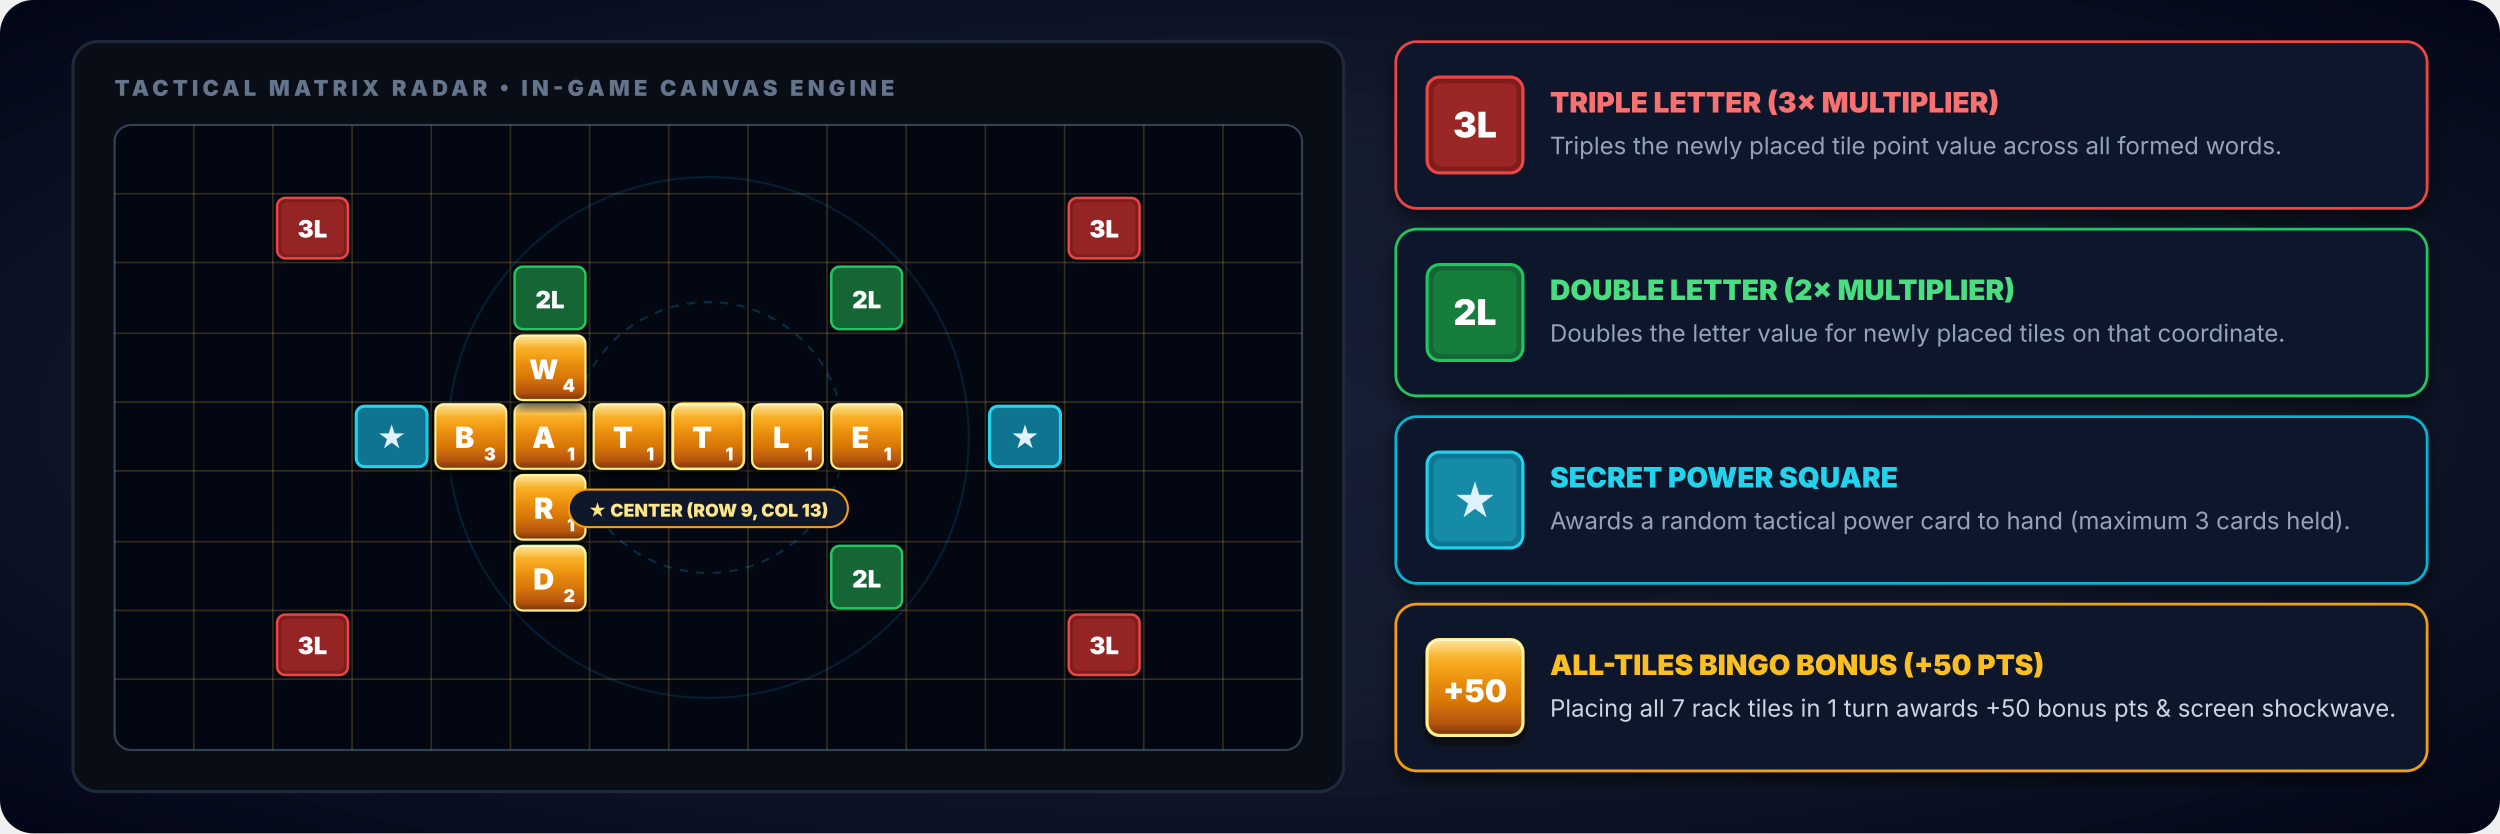
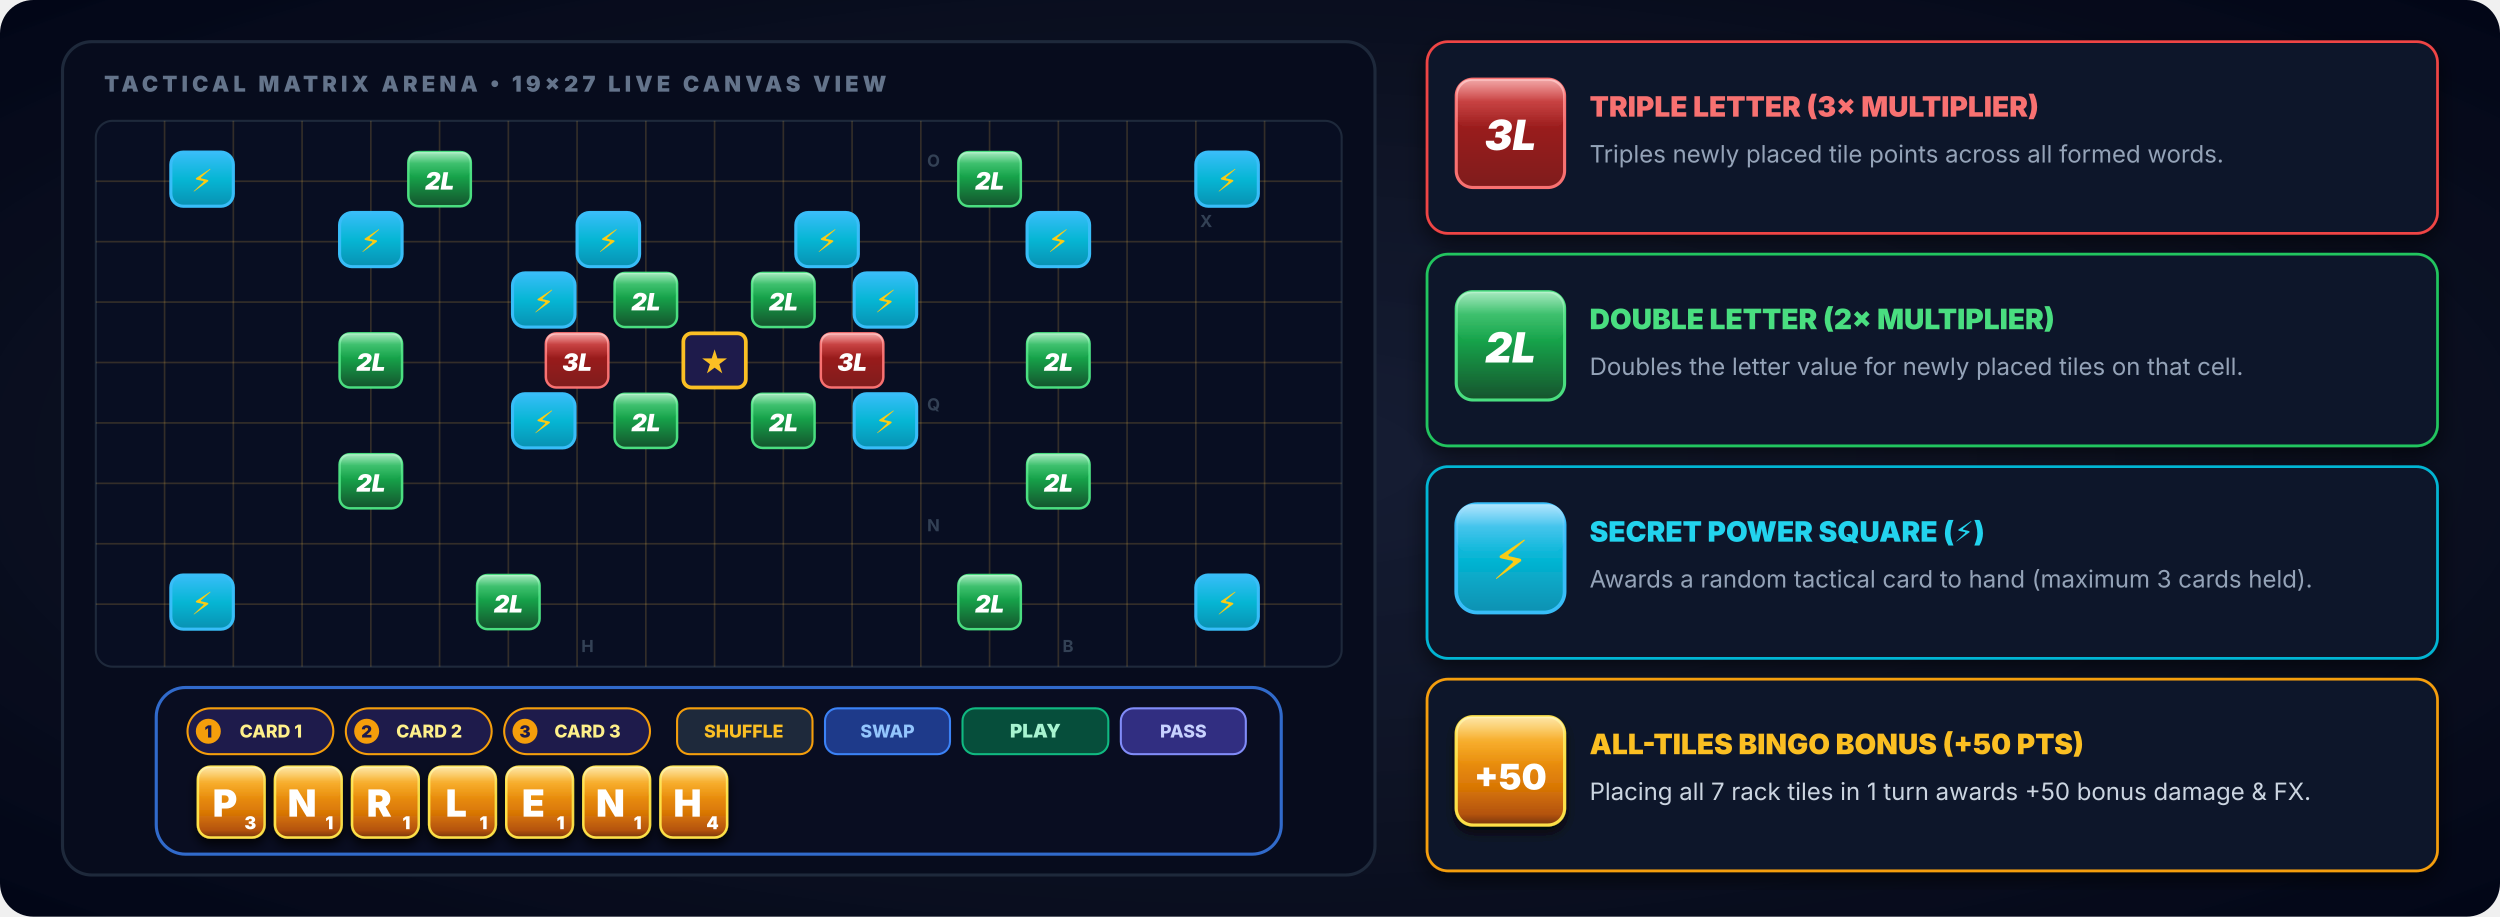
- <svg xmlns="http://www.w3.org/2000/svg" viewBox="0 0 1200 400" width="100%" height="100%">
+ <svg xmlns="http://www.w3.org/2000/svg" viewBox="0 0 1200 440" width="100%" height="100%">
  <defs>
-     <radialGradient id="radarBg" cx="50%" cy="50%" r="70%">
+     <radialGradient id="arenaBg" cx="50%" cy="50%" r="70%">
      <stop offset="0%" stop-color="#0b132b" stop-opacity="0.95" />
-       <stop offset="50%" stop-color="#0f172a" stop-opacity="0.98" />
+       <stop offset="60%" stop-color="#070c1d" stop-opacity="0.98" />
      <stop offset="100%" stop-color="#020617" stop-opacity="1" />
    </radialGradient>
-     <linearGradient id="woodTileFace" x1="0%" y1="0%" x2="0%" y2="100%">
+     <linearGradient id="cell3LGrad" x1="0%" y1="0%" x2="0%" y2="100%">
+       <stop offset="0%" stop-color="#dc2626" />
+       <stop offset="45%" stop-color="#991b1b" />
+       <stop offset="100%" stop-color="#7f1d1d" />
+     </linearGradient>
+     <linearGradient id="cell2LGrad" x1="0%" y1="0%" x2="0%" y2="100%">
+       <stop offset="0%" stop-color="#22c55e" />
+       <stop offset="45%" stop-color="#16a34a" />
+       <stop offset="100%" stop-color="#14532d" />
+     </linearGradient>
+     <linearGradient id="cellPowerGrad" x1="0%" y1="0%" x2="0%" y2="100%">
+       <stop offset="0%" stop-color="#38bdf8" />
+       <stop offset="50%" stop-color="#06b6d4" />
+       <stop offset="100%" stop-color="#0891b2" />
+     </linearGradient>
+     <linearGradient id="woodTileGrad" x1="0%" y1="0%" x2="0%" y2="100%">
      <stop offset="0%" stop-color="#fbbf24" />
-       <stop offset="28%" stop-color="#f59e0b" />
+       <stop offset="25%" stop-color="#f59e0b" />
      <stop offset="65%" stop-color="#d97706" />
-       <stop offset="88%" stop-color="#b45309" />
+       <stop offset="90%" stop-color="#b45309" />
      <stop offset="100%" stop-color="#78350f" />
    </linearGradient>
-     <linearGradient id="tileGloss" x1="0%" y1="0%" x2="0%" y2="100%">
-       <stop offset="0%" stop-color="#ffffff" stop-opacity="0.55" />
-       <stop offset="40%" stop-color="#ffffff" stop-opacity="0.1" />
+     <linearGradient id="glossReflection" x1="0%" y1="0%" x2="0%" y2="100%">
+       <stop offset="0%" stop-color="#ffffff" stop-opacity="0.6" />
+       <stop offset="45%" stop-color="#ffffff" stop-opacity="0.15" />
      <stop offset="100%" stop-color="#ffffff" stop-opacity="0" />
    </linearGradient>
+     <filter id="cyanNeonGlow" x="-30%" y="-30%" width="160%" height="160%">
+       <feGaussianBlur stdDeviation="5" result="blur" />
+       <feMerge>
+         <feMergeNode in="blur" />
+         <feMergeNode in="SourceGraphic" />
+       </feMerge>
+     </filter>
+     <filter id="starAmberGlow" x="-30%" y="-30%" width="160%" height="160%">
+       <feGaussianBlur stdDeviation="4" result="blur" />
+       <feMerge>
+         <feMergeNode in="blur" />
+         <feMergeNode in="SourceGraphic" />
+       </feMerge>
+     </filter>
    <filter id="tileShadow" x="-20%" y="-20%" width="140%" height="140%">
-       <feDropShadow dx="0" dy="3" stdDeviation="2.5" flood-color="#000000" flood-opacity="0.75" />
+       <feDropShadow dx="0" dy="3" stdDeviation="2.5" flood-color="#000000" flood-opacity="0.8" />
    </filter>
    <filter id="cardShadow" x="-10%" y="-10%" width="120%" height="120%">
      <feDropShadow dx="0" dy="4" stdDeviation="5" flood-color="#000000" flood-opacity="0.6" />
    </filter>
    <style>
-       @keyframes starPulse {
-         0%, 100% { stroke-opacity: 0.4; stroke-width: 1.5; filter: drop-shadow(0 0 4px #fbbf24); }
-         50% { stroke-opacity: 1.0; stroke-width: 2.5; filter: drop-shadow(0 0 10px #f59e0b); }
+       @keyframes powerCellPulse {
+         0%, 100% { opacity: 0.85; filter: drop-shadow(0 0 4px #22d3ee); }
+         50% { opacity: 1.0; filter: drop-shadow(0 0 12px #38bdf8); }
      }
-       @keyframes powerPulse {
-         0%, 100% { stroke-opacity: 0.5; filter: drop-shadow(0 0 3px #22d3ee); }
-         50% { stroke-opacity: 1.0; filter: drop-shadow(0 0 8px #06b6d4); }
+       @keyframes starPulseGlow {
+         0%, 100% { filter: drop-shadow(0 0 3px #fbbf24); }
+         50% { filter: drop-shadow(0 0 9px #f59e0b); }
      }
-       .anim-star-center { animation: starPulse 3.5s ease-in-out infinite; }
-       .anim-power-cell { animation: powerPulse 3s ease-in-out infinite; }
+       .anim-power-glow { animation: powerCellPulse 3.2s ease-in-out infinite; }
+       .anim-center-star { animation: starPulseGlow 3.5s ease-in-out infinite; }
    </style>
  </defs>
-   <rect width="1200" height="400" fill="url(#radarBg)" rx="16" />
-   <g transform="translate(35, 20)">
-     <rect width="610" height="360" rx="12" fill="#090d16" stroke="#1e293b" stroke-width="1.5" />
-     <text x="20" y="26" fill="#64748b" font-family="'Inter', sans-serif" font-size="10.5" font-weight="900" letter-spacing="2">
-       TACTICAL MATRIX RADAR • IN-GAME CANVAS ENGINE
+   <rect width="1200" height="440" fill="url(#arenaBg)" rx="16" />
+   <g transform="translate(30, 20)">
+     <rect width="630" height="400" rx="14" fill="#070c1d" stroke="#1e293b" stroke-width="1.5" />
+     <text x="20" y="24" fill="#64748b" font-family="'Inter', sans-serif" font-size="10.5" font-weight="900" letter-spacing="2">
+       TACTICAL MATRIX ARENA • 19×27 LIVE CANVAS VIEW
    </text>
-     <rect x="20" y="40" width="570" height="300" rx="8" fill="#030712" stroke="#334155" stroke-width="1" />
-     <g stroke="rgba(245, 190, 72, 0.20)" stroke-width="0.8">
-       <line x1="20" y1="73" x2="590" y2="73" />
-       <line x1="20" y1="106" x2="590" y2="106" />
-       <line x1="20" y1="140" x2="590" y2="140" />
-       <line x1="20" y1="173" x2="590" y2="173" />
-       <line x1="20" y1="206" x2="590" y2="206" />
-       <line x1="20" y1="240" x2="590" y2="240" />
-       <line x1="20" y1="273" x2="590" y2="273" />
-       <line x1="20" y1="306" x2="590" y2="306" />
-       <line x1="58" y1="40" x2="58" y2="340" />
-       <line x1="96" y1="40" x2="96" y2="340" />
-       <line x1="134" y1="40" x2="134" y2="340" />
-       <line x1="172" y1="40" x2="172" y2="340" />
-       <line x1="210" y1="40" x2="210" y2="340" />
-       <line x1="248" y1="40" x2="248" y2="340" />
-       <line x1="286" y1="40" x2="286" y2="340" />
-       <line x1="324" y1="40" x2="324" y2="340" />
-       <line x1="362" y1="40" x2="362" y2="340" />
-       <line x1="400" y1="40" x2="400" y2="340" />
-       <line x1="438" y1="40" x2="438" y2="340" />
-       <line x1="476" y1="40" x2="476" y2="340" />
-       <line x1="514" y1="40" x2="514" y2="340" />
-       <line x1="552" y1="40" x2="552" y2="340" />
-     </g>
-     <circle cx="305" cy="190" r="65" fill="none" stroke="#0ea5e9" stroke-width="1" stroke-opacity="0.25" stroke-dasharray="4 4" />
-     <circle cx="305" cy="190" r="125" fill="none" stroke="#0ea5e9" stroke-width="1" stroke-opacity="0.15" />
+     <rect x="16" y="38" width="598" height="262" rx="8" fill="#080e22" stroke="#1e293b" stroke-width="1" />
+     <g stroke="rgba(245, 190, 72, 0.18)" stroke-width="0.8">
+       <line x1="16" y1="67" x2="614" y2="67" />
+       <line x1="16" y1="96" x2="614" y2="96" />
+       <line x1="16" y1="125" x2="614" y2="125" />
+       <line x1="16" y1="154" x2="614" y2="154" />
+       <line x1="16" y1="183" x2="614" y2="183" />
+       <line x1="16" y1="212" x2="614" y2="212" />
+       <line x1="16" y1="241" x2="614" y2="241" />
+       <line x1="16" y1="270" x2="614" y2="270" />
+       <line x1="49" y1="38" x2="49" y2="300" />
+       <line x1="82" y1="38" x2="82" y2="300" />
+       <line x1="115" y1="38" x2="115" y2="300" />
+       <line x1="148" y1="38" x2="148" y2="300" />
+       <line x1="181" y1="38" x2="181" y2="300" />
+       <line x1="214" y1="38" x2="214" y2="300" />
+       <line x1="247" y1="38" x2="247" y2="300" />
+       <line x1="280" y1="38" x2="280" y2="300" />
+       <line x1="313" y1="38" x2="313" y2="300" />
+       <line x1="346" y1="38" x2="346" y2="300" />
+       <line x1="379" y1="38" x2="379" y2="300" />
+       <line x1="412" y1="38" x2="412" y2="300" />
+       <line x1="445" y1="38" x2="445" y2="300" />
+       <line x1="478" y1="38" x2="478" y2="300" />
+       <line x1="511" y1="38" x2="511" y2="300" />
+       <line x1="544" y1="38" x2="544" y2="300" />
+       <line x1="577" y1="38" x2="577" y2="300" />
+     </g>
+     <g fill="#334155" font-family="'Inter', monospace" font-size="8" font-weight="700">
+       <text x="184" y="60">R</text>
+       <text x="415" y="60">O</text>
+       <text x="546" y="89">X</text>
+       <text x="480" y="148">C</text>
+       <text x="415" y="177">Q</text>
+       <text x="415" y="235">N</text>
+       <text x="216" y="264">M</text>
+       <text x="249" y="293">H</text>
+       <text x="480" y="293">B</text>
+     </g>
+     <g transform="translate(298, 140)" class="anim-center-star">
+       <rect width="30" height="26" rx="4" fill="#1e1b4b" stroke="#fbbf24" stroke-width="1.8" />
+       <text x="15" y="19" fill="#fbbf24" font-size="16" text-anchor="middle">★</text>
+     </g>
    <g>
-       <rect x="98" y="75" width="34" height="29" rx="4" fill="#7f1d1d" stroke="#ef4444" stroke-width="1.2" />
-       <rect x="100" y="77" width="30" height="25" rx="3" fill="#ef4444" fill-opacity="0.2" />
-       <text x="115" y="94" fill="#ffffff" font-family="'Inter', sans-serif" font-size="11.5" font-weight="900" text-anchor="middle">3L</text>
-       <rect x="478" y="75" width="34" height="29" rx="4" fill="#7f1d1d" stroke="#ef4444" stroke-width="1.2" />
-       <rect x="480" y="77" width="30" height="25" rx="3" fill="#ef4444" fill-opacity="0.2" />
-       <text x="495" y="94" fill="#ffffff" font-family="'Inter', sans-serif" font-size="11.5" font-weight="900" text-anchor="middle">3L</text>
-       <rect x="98" y="275" width="34" height="29" rx="4" fill="#7f1d1d" stroke="#ef4444" stroke-width="1.2" />
-       <rect x="100" y="277" width="30" height="25" rx="3" fill="#ef4444" fill-opacity="0.2" />
-       <text x="115" y="294" fill="#ffffff" font-family="'Inter', sans-serif" font-size="11.5" font-weight="900" text-anchor="middle">3L</text>
-       <rect x="478" y="275" width="34" height="29" rx="4" fill="#7f1d1d" stroke="#ef4444" stroke-width="1.2" />
-       <rect x="480" y="277" width="30" height="25" rx="3" fill="#ef4444" fill-opacity="0.2" />
-       <text x="495" y="294" fill="#ffffff" font-family="'Inter', sans-serif" font-size="11.5" font-weight="900" text-anchor="middle">3L</text>
+       <g transform="translate(232, 140)">
+         <rect width="30" height="26" rx="5" fill="url(#cell3LGrad)" stroke="#f87171" stroke-width="1.2" />
+         <rect width="30" height="12" rx="4" fill="url(#glossReflection)" />
+         <text x="15" y="18" fill="#ffffff" font-family="'Inter', sans-serif" font-size="11.5" font-weight="900" font-style="italic" text-anchor="middle">3L</text>
+       </g>
+       <g transform="translate(364, 140)">
+         <rect width="30" height="26" rx="5" fill="url(#cell3LGrad)" stroke="#f87171" stroke-width="1.2" />
+         <rect width="30" height="12" rx="4" fill="url(#glossReflection)" />
+         <text x="15" y="18" fill="#ffffff" font-family="'Inter', sans-serif" font-size="11.5" font-weight="900" font-style="italic" text-anchor="middle">3L</text>
+       </g>
    </g>
    <g>
-       <rect x="212" y="108" width="34" height="30" rx="4" fill="#166534" stroke="#22c55e" stroke-width="1.2" />
-       <text x="229" y="128" fill="#ffffff" font-family="'Inter', sans-serif" font-size="11.5" font-weight="900" text-anchor="middle">2L</text>
-       <rect x="364" y="108" width="34" height="30" rx="4" fill="#166534" stroke="#22c55e" stroke-width="1.2" />
-       <text x="381" y="128" fill="#ffffff" font-family="'Inter', sans-serif" font-size="11.5" font-weight="900" text-anchor="middle">2L</text>
-       <rect x="212" y="242" width="34" height="30" rx="4" fill="#166534" stroke="#22c55e" stroke-width="1.2" />
-       <text x="229" y="262" fill="#ffffff" font-family="'Inter', sans-serif" font-size="11.5" font-weight="900" text-anchor="middle">2L</text>
-       <rect x="364" y="242" width="34" height="30" rx="4" fill="#166534" stroke="#22c55e" stroke-width="1.2" />
-       <text x="381" y="262" fill="#ffffff" font-family="'Inter', sans-serif" font-size="11.5" font-weight="900" text-anchor="middle">2L</text>
-     </g>
-     <g class="anim-power-cell">
-       <rect x="136" y="175" width="34" height="29" rx="4" fill="#0e7490" stroke="#22d3ee" stroke-width="1.5" />
-       <text x="153" y="195" fill="#e0f2fe" font-size="16" text-anchor="middle">★</text>
-       <rect x="440" y="175" width="34" height="29" rx="4" fill="#0e7490" stroke="#22d3ee" stroke-width="1.5" />
-       <text x="457" y="195" fill="#e0f2fe" font-size="16" text-anchor="middle">★</text>
-     </g>
-     <g class="anim-star-center">
-       <rect x="288" y="174" width="34" height="31" rx="5" fill="#1e1b4b" stroke="#fbbf24" stroke-width="1.8" />
-       <text x="305" y="196" fill="#fbbf24" font-size="18" text-anchor="middle">★</text>
-     </g>
-     <g transform="translate(174, 174)" filter="url(#tileShadow)">
-       <rect width="34" height="31" rx="4" fill="url(#woodTileFace)" stroke="#fef08a" stroke-width="1" />
-       <rect width="34" height="15" rx="4" fill="url(#tileGloss)" />
-       <text x="14" y="21" fill="#ffffff" font-family="'Inter', sans-serif" font-size="14" font-weight="900" text-anchor="middle">B</text>
-       <text x="29" y="27" fill="#ffffff" font-family="'Inter', sans-serif" font-size="8.5" font-weight="900" text-anchor="end">3</text>
-     </g>
-     <g transform="translate(212, 174)" filter="url(#tileShadow)">
-       <rect width="34" height="31" rx="4" fill="url(#woodTileFace)" stroke="#fef08a" stroke-width="1" />
-       <rect width="34" height="15" rx="4" fill="url(#tileGloss)" />
-       <text x="14" y="21" fill="#ffffff" font-family="'Inter', sans-serif" font-size="14" font-weight="900" text-anchor="middle">A</text>
-       <text x="29" y="27" fill="#ffffff" font-family="'Inter', sans-serif" font-size="8.5" font-weight="900" text-anchor="end">1</text>
-     </g>
-     <g transform="translate(250, 174)" filter="url(#tileShadow)">
-       <rect width="34" height="31" rx="4" fill="url(#woodTileFace)" stroke="#fef08a" stroke-width="1" />
-       <rect width="34" height="15" rx="4" fill="url(#tileGloss)" />
-       <text x="14" y="21" fill="#ffffff" font-family="'Inter', sans-serif" font-size="14" font-weight="900" text-anchor="middle">T</text>
-       <text x="29" y="27" fill="#ffffff" font-family="'Inter', sans-serif" font-size="8.5" font-weight="900" text-anchor="end">1</text>
-     </g>
-     <g transform="translate(288, 174)" filter="url(#tileShadow)">
-       <rect width="34" height="31" rx="4" fill="url(#woodTileFace)" stroke="#fef08a" stroke-width="1.2" />
-       <rect width="34" height="15" rx="4" fill="url(#tileGloss)" />
-       <text x="14" y="21" fill="#ffffff" font-family="'Inter', sans-serif" font-size="14" font-weight="900" text-anchor="middle">T</text>
-       <text x="29" y="27" fill="#ffffff" font-family="'Inter', sans-serif" font-size="8.5" font-weight="900" text-anchor="end">1</text>
-     </g>
-     <g transform="translate(326, 174)" filter="url(#tileShadow)">
-       <rect width="34" height="31" rx="4" fill="url(#woodTileFace)" stroke="#fef08a" stroke-width="1" />
-       <rect width="34" height="15" rx="4" fill="url(#tileGloss)" />
-       <text x="14" y="21" fill="#ffffff" font-family="'Inter', sans-serif" font-size="14" font-weight="900" text-anchor="middle">L</text>
-       <text x="29" y="27" fill="#ffffff" font-family="'Inter', sans-serif" font-size="8.5" font-weight="900" text-anchor="end">1</text>
-     </g>
-     <g transform="translate(364, 174)" filter="url(#tileShadow)">
-       <rect width="34" height="31" rx="4" fill="url(#woodTileFace)" stroke="#fef08a" stroke-width="1" />
-       <rect width="34" height="15" rx="4" fill="url(#tileGloss)" />
-       <text x="14" y="21" fill="#ffffff" font-family="'Inter', sans-serif" font-size="14" font-weight="900" text-anchor="middle">E</text>
-       <text x="29" y="27" fill="#ffffff" font-family="'Inter', sans-serif" font-size="8.5" font-weight="900" text-anchor="end">1</text>
-     </g>
-     <g transform="translate(212, 141)" filter="url(#tileShadow)">
-       <rect width="34" height="31" rx="4" fill="url(#woodTileFace)" stroke="#fef08a" stroke-width="1" />
-       <rect width="34" height="15" rx="4" fill="url(#tileGloss)" />
-       <text x="14" y="21" fill="#ffffff" font-family="'Inter', sans-serif" font-size="13" font-weight="900" text-anchor="middle">W</text>
-       <text x="29" y="27" fill="#ffffff" font-family="'Inter', sans-serif" font-size="8.5" font-weight="900" text-anchor="end">4</text>
-     </g>
-     <g transform="translate(212, 208)" filter="url(#tileShadow)">
-       <rect width="34" height="31" rx="4" fill="url(#woodTileFace)" stroke="#fef08a" stroke-width="1" />
-       <rect width="34" height="15" rx="4" fill="url(#tileGloss)" />
-       <text x="14" y="21" fill="#ffffff" font-family="'Inter', sans-serif" font-size="14" font-weight="900" text-anchor="middle">R</text>
-       <text x="29" y="27" fill="#ffffff" font-family="'Inter', sans-serif" font-size="8.5" font-weight="900" text-anchor="end">1</text>
-     </g>
-     <g transform="translate(212, 242)" filter="url(#tileShadow)">
-       <rect width="34" height="31" rx="4" fill="url(#woodTileFace)" stroke="#fef08a" stroke-width="1" />
-       <rect width="34" height="15" rx="4" fill="url(#tileGloss)" />
-       <text x="14" y="21" fill="#ffffff" font-family="'Inter', sans-serif" font-size="14" font-weight="900" text-anchor="middle">D</text>
-       <text x="29" y="27" fill="#ffffff" font-family="'Inter', sans-serif" font-size="8.5" font-weight="900" text-anchor="end">2</text>
-     </g>
-     <rect x="238" y="215" width="134" height="18" rx="9" fill="#0f172a" stroke="#f59e0b" stroke-width="1" />
-     <text x="305" y="228" fill="#fde68a" font-family="'Inter', sans-serif" font-size="8.5" font-weight="900" text-anchor="middle">
-       ★ CENTER (ROW 9, COL 13)
-     </text>
+       <g transform="translate(265, 111)">
+         <rect width="30" height="26" rx="5" fill="url(#cell2LGrad)" stroke="#4ade80" stroke-width="1.2" />
+         <rect width="30" height="12" rx="4" fill="url(#glossReflection)" />
+         <text x="15" y="18" fill="#ffffff" font-family="'Inter', sans-serif" font-size="11.5" font-weight="900" font-style="italic" text-anchor="middle">2L</text>
+       </g>
+       <g transform="translate(331, 111)">
+         <rect width="30" height="26" rx="5" fill="url(#cell2LGrad)" stroke="#4ade80" stroke-width="1.2" />
+         <rect width="30" height="12" rx="4" fill="url(#glossReflection)" />
+         <text x="15" y="18" fill="#ffffff" font-family="'Inter', sans-serif" font-size="11.5" font-weight="900" font-style="italic" text-anchor="middle">2L</text>
+       </g>
+       <g transform="translate(265, 169)">
+         <rect width="30" height="26" rx="5" fill="url(#cell2LGrad)" stroke="#4ade80" stroke-width="1.2" />
+         <rect width="30" height="12" rx="4" fill="url(#glossReflection)" />
+         <text x="15" y="18" fill="#ffffff" font-family="'Inter', sans-serif" font-size="11.5" font-weight="900" font-style="italic" text-anchor="middle">2L</text>
+       </g>
+       <g transform="translate(331, 169)">
+         <rect width="30" height="26" rx="5" fill="url(#cell2LGrad)" stroke="#4ade80" stroke-width="1.2" />
+         <rect width="30" height="12" rx="4" fill="url(#glossReflection)" />
+         <text x="15" y="18" fill="#ffffff" font-family="'Inter', sans-serif" font-size="11.5" font-weight="900" font-style="italic" text-anchor="middle">2L</text>
+       </g>
+       <g transform="translate(166, 53)">
+         <rect width="30" height="26" rx="5" fill="url(#cell2LGrad)" stroke="#4ade80" stroke-width="1.2" />
+         <rect width="30" height="12" rx="4" fill="url(#glossReflection)" />
+         <text x="15" y="18" fill="#ffffff" font-family="'Inter', sans-serif" font-size="11.5" font-weight="900" font-style="italic" text-anchor="middle">2L</text>
+       </g>
+       <g transform="translate(430, 53)">
+         <rect width="30" height="26" rx="5" fill="url(#cell2LGrad)" stroke="#4ade80" stroke-width="1.2" />
+         <rect width="30" height="12" rx="4" fill="url(#glossReflection)" />
+         <text x="15" y="18" fill="#ffffff" font-family="'Inter', sans-serif" font-size="11.5" font-weight="900" font-style="italic" text-anchor="middle">2L</text>
+       </g>
+       <g transform="translate(133, 140)">
+         <rect width="30" height="26" rx="5" fill="url(#cell2LGrad)" stroke="#4ade80" stroke-width="1.2" />
+         <rect width="30" height="12" rx="4" fill="url(#glossReflection)" />
+         <text x="15" y="18" fill="#ffffff" font-family="'Inter', sans-serif" font-size="11.5" font-weight="900" font-style="italic" text-anchor="middle">2L</text>
+       </g>
+       <g transform="translate(463, 140)">
+         <rect width="30" height="26" rx="5" fill="url(#cell2LGrad)" stroke="#4ade80" stroke-width="1.2" />
+         <rect width="30" height="12" rx="4" fill="url(#glossReflection)" />
+         <text x="15" y="18" fill="#ffffff" font-family="'Inter', sans-serif" font-size="11.5" font-weight="900" font-style="italic" text-anchor="middle">2L</text>
+       </g>
+       <g transform="translate(133, 198)">
+         <rect width="30" height="26" rx="5" fill="url(#cell2LGrad)" stroke="#4ade80" stroke-width="1.2" />
+         <rect width="30" height="12" rx="4" fill="url(#glossReflection)" />
+         <text x="15" y="18" fill="#ffffff" font-family="'Inter', sans-serif" font-size="11.5" font-weight="900" font-style="italic" text-anchor="middle">2L</text>
+       </g>
+       <g transform="translate(463, 198)">
+         <rect width="30" height="26" rx="5" fill="url(#cell2LGrad)" stroke="#4ade80" stroke-width="1.2" />
+         <rect width="30" height="12" rx="4" fill="url(#glossReflection)" />
+         <text x="15" y="18" fill="#ffffff" font-family="'Inter', sans-serif" font-size="11.5" font-weight="900" font-style="italic" text-anchor="middle">2L</text>
+       </g>
+       <g transform="translate(199, 256)">
+         <rect width="30" height="26" rx="5" fill="url(#cell2LGrad)" stroke="#4ade80" stroke-width="1.2" />
+         <rect width="30" height="12" rx="4" fill="url(#glossReflection)" />
+         <text x="15" y="18" fill="#ffffff" font-family="'Inter', sans-serif" font-size="11.5" font-weight="900" font-style="italic" text-anchor="middle">2L</text>
+       </g>
+       <g transform="translate(430, 256)">
+         <rect width="30" height="26" rx="5" fill="url(#cell2LGrad)" stroke="#4ade80" stroke-width="1.2" />
+         <rect width="30" height="12" rx="4" fill="url(#glossReflection)" />
+         <text x="15" y="18" fill="#ffffff" font-family="'Inter', sans-serif" font-size="11.5" font-weight="900" font-style="italic" text-anchor="middle">2L</text>
+       </g>
+     </g>
+     <g class="anim-power-glow">
+       <g transform="translate(52, 53)">
+         <rect width="30" height="26" rx="6" fill="url(#cellPowerGrad)" stroke="#38bdf8" stroke-width="1.5" />
+         <text x="15" y="19" fill="#facc15" font-size="15" font-weight="900" text-anchor="middle">⚡</text>
+       </g>
+       <g transform="translate(544, 53)">
+         <rect width="30" height="26" rx="6" fill="url(#cellPowerGrad)" stroke="#38bdf8" stroke-width="1.5" />
+         <text x="15" y="19" fill="#facc15" font-size="15" font-weight="900" text-anchor="middle">⚡</text>
+       </g>
+       <g transform="translate(52, 256)">
+         <rect width="30" height="26" rx="6" fill="url(#cellPowerGrad)" stroke="#38bdf8" stroke-width="1.5" />
+         <text x="15" y="19" fill="#facc15" font-size="15" font-weight="900" text-anchor="middle">⚡</text>
+       </g>
+       <g transform="translate(544, 256)">
+         <rect width="30" height="26" rx="6" fill="url(#cellPowerGrad)" stroke="#38bdf8" stroke-width="1.5" />
+         <text x="15" y="19" fill="#facc15" font-size="15" font-weight="900" text-anchor="middle">⚡</text>
+       </g>
+       <g transform="translate(133, 82)">
+         <rect width="30" height="26" rx="6" fill="url(#cellPowerGrad)" stroke="#38bdf8" stroke-width="1.5" />
+         <text x="15" y="19" fill="#facc15" font-size="15" font-weight="900" text-anchor="middle">⚡</text>
+       </g>
+       <g transform="translate(247, 82)">
+         <rect width="30" height="26" rx="6" fill="url(#cellPowerGrad)" stroke="#38bdf8" stroke-width="1.5" />
+         <text x="15" y="19" fill="#facc15" font-size="15" font-weight="900" text-anchor="middle">⚡</text>
+       </g>
+       <g transform="translate(352, 82)">
+         <rect width="30" height="26" rx="6" fill="url(#cellPowerGrad)" stroke="#38bdf8" stroke-width="1.5" />
+         <text x="15" y="19" fill="#facc15" font-size="15" font-weight="900" text-anchor="middle">⚡</text>
+       </g>
+       <g transform="translate(463, 82)">
+         <rect width="30" height="26" rx="6" fill="url(#cellPowerGrad)" stroke="#38bdf8" stroke-width="1.5" />
+         <text x="15" y="19" fill="#facc15" font-size="15" font-weight="900" text-anchor="middle">⚡</text>
+       </g>
+       <g transform="translate(216, 111)">
+         <rect width="30" height="26" rx="6" fill="url(#cellPowerGrad)" stroke="#38bdf8" stroke-width="1.5" />
+         <text x="15" y="19" fill="#facc15" font-size="15" font-weight="900" text-anchor="middle">⚡</text>
+       </g>
+       <g transform="translate(380, 111)">
+         <rect width="30" height="26" rx="6" fill="url(#cellPowerGrad)" stroke="#38bdf8" stroke-width="1.5" />
+         <text x="15" y="19" fill="#facc15" font-size="15" font-weight="900" text-anchor="middle">⚡</text>
+       </g>
+       <g transform="translate(216, 169)">
+         <rect width="30" height="26" rx="6" fill="url(#cellPowerGrad)" stroke="#38bdf8" stroke-width="1.5" />
+         <text x="15" y="19" fill="#facc15" font-size="15" font-weight="900" text-anchor="middle">⚡</text>
+       </g>
+       <g transform="translate(380, 169)">
+         <rect width="30" height="26" rx="6" fill="url(#cellPowerGrad)" stroke="#38bdf8" stroke-width="1.5" />
+         <text x="15" y="19" fill="#facc15" font-size="15" font-weight="900" text-anchor="middle">⚡</text>
+       </g>
+     </g>
+     <g transform="translate(45, 310)">
+       <rect width="540" height="80" rx="14" fill="#090d21" stroke="#3b82f6" stroke-width="1.5" stroke-opacity="0.8" />
+       <g transform="translate(15, 10)">
+         <rect x="0" y="0" width="70" height="22" rx="11" fill="#1e1b4b" stroke="#f59e0b" stroke-width="1" />
+         <circle cx="10" cy="11" r="6" fill="#f59e0b" />
+         <text x="10" y="14" fill="#1e1b4b" font-family="'Inter', sans-serif" font-size="8" font-weight="900" text-anchor="middle">1</text>
+         <text x="40" y="14" fill="#fef08a" font-family="'Inter', sans-serif" font-size="8.5" font-weight="800" text-anchor="middle">CARD 1</text>
+         <rect x="76" y="0" width="70" height="22" rx="11" fill="#1e1b4b" stroke="#f59e0b" stroke-width="1" />
+         <circle cx="86" cy="11" r="6" fill="#f59e0b" />
+         <text x="86" y="14" fill="#1e1b4b" font-family="'Inter', sans-serif" font-size="8" font-weight="900" text-anchor="middle">2</text>
+         <text x="116" y="14" fill="#fef08a" font-family="'Inter', sans-serif" font-size="8.5" font-weight="800" text-anchor="middle">CARD 2</text>
+         <rect x="152" y="0" width="70" height="22" rx="11" fill="#1e1b4b" stroke="#f59e0b" stroke-width="1" />
+         <circle cx="162" cy="11" r="6" fill="#f59e0b" />
+         <text x="162" y="14" fill="#1e1b4b" font-family="'Inter', sans-serif" font-size="8" font-weight="900" text-anchor="middle">3</text>
+         <text x="192" y="14" fill="#fef08a" font-family="'Inter', sans-serif" font-size="8.5" font-weight="800" text-anchor="middle">CARD 3</text>
+         <rect x="235" y="0" width="65" height="22" rx="6" fill="#1e293b" stroke="#f59e0b" stroke-width="1" />
+         <text x="267" y="14" fill="#fbbf24" font-family="'Inter', sans-serif" font-size="8.5" font-weight="800" text-anchor="middle">SHUFFLE</text>
+         <rect x="306" y="0" width="60" height="22" rx="6" fill="#1e3a8a" stroke="#3b82f6" stroke-width="1" />
+         <text x="336" y="14" fill="#93c5fd" font-family="'Inter', sans-serif" font-size="8.5" font-weight="800" text-anchor="middle">SWAP</text>
+         <rect x="372" y="0" width="70" height="22" rx="6" fill="#064e3b" stroke="#10b981" stroke-width="1" />
+         <text x="407" y="14" fill="#a7f3d0" font-family="'Inter', sans-serif" font-size="9" font-weight="900" text-anchor="middle">PLAY</text>
+         <rect x="448" y="0" width="60" height="22" rx="6" fill="#312e81" stroke="#818cf8" stroke-width="1" />
+         <text x="478" y="14" fill="#c7d2fe" font-family="'Inter', sans-serif" font-size="8.5" font-weight="800" text-anchor="middle">PASS</text>
+       </g>
+       <g transform="translate(20, 38)">
+         <g transform="translate(0, 0)" filter="url(#tileShadow)">
+           <rect width="32" height="34" rx="6" fill="url(#woodTileGrad)" stroke="#fde047" stroke-width="1.2" />
+           <rect width="32" height="16" rx="5" fill="url(#glossReflection)" />
+           <text x="13" y="24" fill="#ffffff" font-family="'Inter', Impact, sans-serif" font-size="18" font-weight="900" text-anchor="middle">P</text>
+           <text x="28" y="30" fill="#ffffff" font-family="'Inter', sans-serif" font-size="8.5" font-weight="900" text-anchor="end">3</text>
+         </g>
+         <g transform="translate(37, 0)" filter="url(#tileShadow)">
+           <rect width="32" height="34" rx="6" fill="url(#woodTileGrad)" stroke="#fde047" stroke-width="1.2" />
+           <rect width="32" height="16" rx="5" fill="url(#glossReflection)" />
+           <text x="13" y="24" fill="#ffffff" font-family="'Inter', Impact, sans-serif" font-size="18" font-weight="900" text-anchor="middle">N</text>
+           <text x="28" y="30" fill="#ffffff" font-family="'Inter', sans-serif" font-size="8.5" font-weight="900" text-anchor="end">1</text>
+         </g>
+         <g transform="translate(74, 0)" filter="url(#tileShadow)">
+           <rect width="32" height="34" rx="6" fill="url(#woodTileGrad)" stroke="#fde047" stroke-width="1.2" />
+           <rect width="32" height="16" rx="5" fill="url(#glossReflection)" />
+           <text x="13" y="24" fill="#ffffff" font-family="'Inter', Impact, sans-serif" font-size="18" font-weight="900" text-anchor="middle">R</text>
+           <text x="28" y="30" fill="#ffffff" font-family="'Inter', sans-serif" font-size="8.5" font-weight="900" text-anchor="end">1</text>
+         </g>
+         <g transform="translate(111, 0)" filter="url(#tileShadow)">
+           <rect width="32" height="34" rx="6" fill="url(#woodTileGrad)" stroke="#fde047" stroke-width="1.2" />
+           <rect width="32" height="16" rx="5" fill="url(#glossReflection)" />
+           <text x="13" y="24" fill="#ffffff" font-family="'Inter', Impact, sans-serif" font-size="18" font-weight="900" text-anchor="middle">L</text>
+           <text x="28" y="30" fill="#ffffff" font-family="'Inter', sans-serif" font-size="8.5" font-weight="900" text-anchor="end">1</text>
+         </g>
+         <g transform="translate(148, 0)" filter="url(#tileShadow)">
+           <rect width="32" height="34" rx="6" fill="url(#woodTileGrad)" stroke="#fde047" stroke-width="1.2" />
+           <rect width="32" height="16" rx="5" fill="url(#glossReflection)" />
+           <text x="13" y="24" fill="#ffffff" font-family="'Inter', Impact, sans-serif" font-size="18" font-weight="900" text-anchor="middle">E</text>
+           <text x="28" y="30" fill="#ffffff" font-family="'Inter', sans-serif" font-size="8.5" font-weight="900" text-anchor="end">1</text>
+         </g>
+         <g transform="translate(185, 0)" filter="url(#tileShadow)">
+           <rect width="32" height="34" rx="6" fill="url(#woodTileGrad)" stroke="#fde047" stroke-width="1.2" />
+           <rect width="32" height="16" rx="5" fill="url(#glossReflection)" />
+           <text x="13" y="24" fill="#ffffff" font-family="'Inter', Impact, sans-serif" font-size="18" font-weight="900" text-anchor="middle">N</text>
+           <text x="28" y="30" fill="#ffffff" font-family="'Inter', sans-serif" font-size="8.5" font-weight="900" text-anchor="end">1</text>
+         </g>
+         <g transform="translate(222, 0)" filter="url(#tileShadow)">
+           <rect width="32" height="34" rx="6" fill="url(#woodTileGrad)" stroke="#fde047" stroke-width="1.2" />
+           <rect width="32" height="16" rx="5" fill="url(#glossReflection)" />
+           <text x="13" y="24" fill="#ffffff" font-family="'Inter', Impact, sans-serif" font-size="18" font-weight="900" text-anchor="middle">H</text>
+           <text x="28" y="30" fill="#ffffff" font-family="'Inter', sans-serif" font-size="8.5" font-weight="900" text-anchor="end">4</text>
+         </g>
+       </g>
+     </g>
  </g>
-   <g transform="translate(670, 20)">
+   <g transform="translate(685, 20)">
    <g transform="translate(0, 0)" filter="url(#cardShadow)">
-       <rect width="495" height="80" rx="10" fill="#0f172a" stroke="#ef4444" stroke-width="1.3" />
-       <rect x="15" y="17" width="46" height="46" rx="6" fill="#7f1d1d" stroke="#ef4444" stroke-width="1.5" />
-       <rect x="18" y="20" width="40" height="40" rx="4" fill="#ef4444" fill-opacity="0.25" />
-       <text x="38" y="46" fill="#ffffff" font-family="'Inter', sans-serif" font-size="17" font-weight="900" text-anchor="middle">3L</text>
-       <text x="74" y="34" fill="#f87171" font-family="'Inter', sans-serif" font-size="13.5" font-weight="900">TRIPLE LETTER (3× MULTIPLIER)</text>
-       <text x="74" y="54" fill="#94a3b8" font-family="'Inter', sans-serif" font-size="11.5">
-         Triples the newly placed tile point value across all formed words.
+       <rect width="485" height="92" rx="10" fill="#0f172a" stroke="#ef4444" stroke-width="1.3" />
+       <g transform="translate(14, 18)">
+         <rect width="52" height="52" rx="8" fill="url(#cell3LGrad)" stroke="#f87171" stroke-width="1.5" />
+         <rect width="52" height="24" rx="7" fill="url(#glossReflection)" />
+         <text x="26" y="34" fill="#ffffff" font-family="'Inter', sans-serif" font-size="20" font-weight="900" font-style="italic" text-anchor="middle">3L</text>
+       </g>
+       <text x="78" y="36" fill="#f87171" font-family="'Inter', sans-serif" font-size="13.5" font-weight="900">TRIPLE LETTER (3× MULTIPLIER)</text>
+       <text x="78" y="58" fill="#94a3b8" font-family="'Inter', sans-serif" font-size="11.5">
+         Triples newly placed tile points across all formed words.
      </text>
    </g>
-     <g transform="translate(0, 90)" filter="url(#cardShadow)">
-       <rect width="495" height="80" rx="10" fill="#0f172a" stroke="#22c55e" stroke-width="1.3" />
-       <rect x="15" y="17" width="46" height="46" rx="6" fill="#166534" stroke="#22c55e" stroke-width="1.5" />
-       <rect x="18" y="20" width="40" height="40" rx="4" fill="#22c55e" fill-opacity="0.25" />
-       <text x="38" y="46" fill="#ffffff" font-family="'Inter', sans-serif" font-size="17" font-weight="900" text-anchor="middle">2L</text>
-       <text x="74" y="34" fill="#4ade80" font-family="'Inter', sans-serif" font-size="13.5" font-weight="900">DOUBLE LETTER (2× MULTIPLIER)</text>
-       <text x="74" y="54" fill="#94a3b8" font-family="'Inter', sans-serif" font-size="11.5">
-         Doubles the letter value for newly placed tiles on that coordinate.
+     <g transform="translate(0, 102)" filter="url(#cardShadow)">
+       <rect width="485" height="92" rx="10" fill="#0f172a" stroke="#22c55e" stroke-width="1.3" />
+       <g transform="translate(14, 18)">
+         <rect width="52" height="52" rx="8" fill="url(#cell2LGrad)" stroke="#4ade80" stroke-width="1.5" />
+         <rect width="52" height="24" rx="7" fill="url(#glossReflection)" />
+         <text x="26" y="34" fill="#ffffff" font-family="'Inter', sans-serif" font-size="20" font-weight="900" font-style="italic" text-anchor="middle">2L</text>
+       </g>
+       <text x="78" y="36" fill="#4ade80" font-family="'Inter', sans-serif" font-size="13.5" font-weight="900">DOUBLE LETTER (2× MULTIPLIER)</text>
+       <text x="78" y="58" fill="#94a3b8" font-family="'Inter', sans-serif" font-size="11.5">
+         Doubles the letter value for newly placed tiles on that cell.
      </text>
    </g>
-     <g transform="translate(0, 180)" filter="url(#cardShadow)">
-       <rect width="495" height="80" rx="10" fill="#0f172a" stroke="#06b6d4" stroke-width="1.3" />
-       <rect x="15" y="17" width="46" height="46" rx="6" fill="#0e7490" stroke="#22d3ee" stroke-width="1.5" />
-       <rect x="18" y="20" width="40" height="40" rx="4" fill="#22d3ee" fill-opacity="0.25" />
-       <text x="38" y="48" fill="#e0f2fe" font-size="24" text-anchor="middle">★</text>
-       <text x="74" y="34" fill="#22d3ee" font-family="'Inter', sans-serif" font-size="13.5" font-weight="900">SECRET POWER SQUARE</text>
-       <text x="74" y="54" fill="#94a3b8" font-family="'Inter', sans-serif" font-size="11.5">
-         Awards a random tactical power card to hand (maximum 3 cards held).
+     <g transform="translate(0, 204)" filter="url(#cardShadow)">
+       <rect width="485" height="92" rx="10" fill="#0f172a" stroke="#06b6d4" stroke-width="1.3" />
+       <g transform="translate(14, 18)">
+         <rect width="52" height="52" rx="10" fill="url(#cellPowerGrad)" stroke="#38bdf8" stroke-width="1.8" />
+         <rect width="52" height="24" rx="8" fill="url(#glossReflection)" />
+         <text x="26" y="36" fill="#facc15" font-size="26" font-weight="900" text-anchor="middle">⚡</text>
+       </g>
+       <text x="78" y="36" fill="#22d3ee" font-family="'Inter', sans-serif" font-size="13.5" font-weight="900">SECRET POWER SQUARE (⚡)</text>
+       <text x="78" y="58" fill="#94a3b8" font-family="'Inter', sans-serif" font-size="11.5">
+         Awards a random tactical card to hand (maximum 3 cards held).
      </text>
    </g>
-     <g transform="translate(0, 270)" filter="url(#cardShadow)">
-       <rect width="495" height="80" rx="10" fill="#0f172a" stroke="#f59e0b" stroke-width="1.3" />
-       <g transform="translate(15, 17)" filter="url(#tileShadow)">
-         <rect width="46" height="46" rx="6" fill="url(#woodTileFace)" stroke="#fef08a" stroke-width="1.5" />
-         <rect width="46" height="22" rx="6" fill="url(#tileGloss)" />
-         <text x="23" y="30" fill="#ffffff" font-family="'Inter', sans-serif" font-size="15" font-weight="900" text-anchor="middle">+50</text>
-       </g>
-       <text x="74" y="34" fill="#fbbf24" font-family="'Inter', sans-serif" font-size="13.5" font-weight="900">ALL-TILES BINGO BONUS (+50 PTS)</text>
-       <text x="74" y="54" fill="#cbd5e1" font-family="'Inter', sans-serif" font-size="11.5">
-         Placing all 7 rack tiles in 1 turn awards +50 bonus pts &amp; screen shockwave.
+     <g transform="translate(0, 306)" filter="url(#cardShadow)">
+       <rect width="485" height="92" rx="10" fill="#0f172a" stroke="#f59e0b" stroke-width="1.3" />
+       <g transform="translate(14, 18)" filter="url(#tileShadow)">
+         <rect width="52" height="52" rx="8" fill="url(#woodTileGrad)" stroke="#fde047" stroke-width="1.5" />
+         <rect width="52" height="24" rx="7" fill="url(#glossReflection)" />
+         <text x="26" y="35" fill="#ffffff" font-family="'Inter', sans-serif" font-size="17" font-weight="900" text-anchor="middle">+50</text>
+       </g>
+       <text x="78" y="36" fill="#fbbf24" font-family="'Inter', sans-serif" font-size="13.5" font-weight="900">ALL-TILES BINGO BONUS (+50 PTS)</text>
+       <text x="78" y="58" fill="#cbd5e1" font-family="'Inter', sans-serif" font-size="11.5">
+         Placing all 7 rack tiles in 1 turn awards +50 bonus damage &amp; FX.
      </text>
    </g>
  </g>
</svg>
